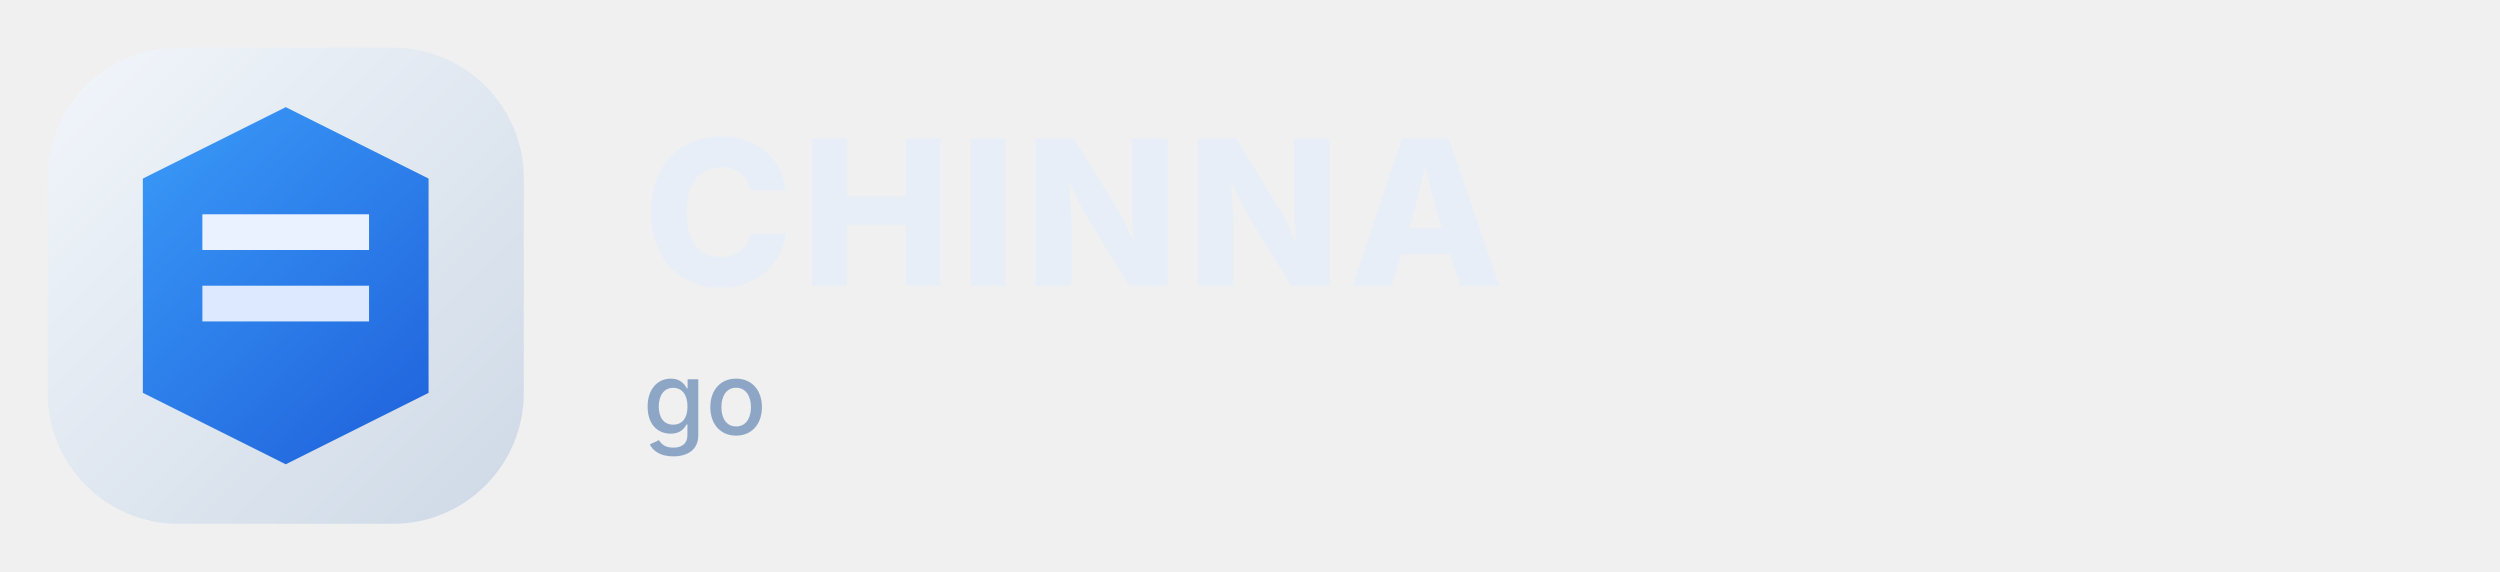
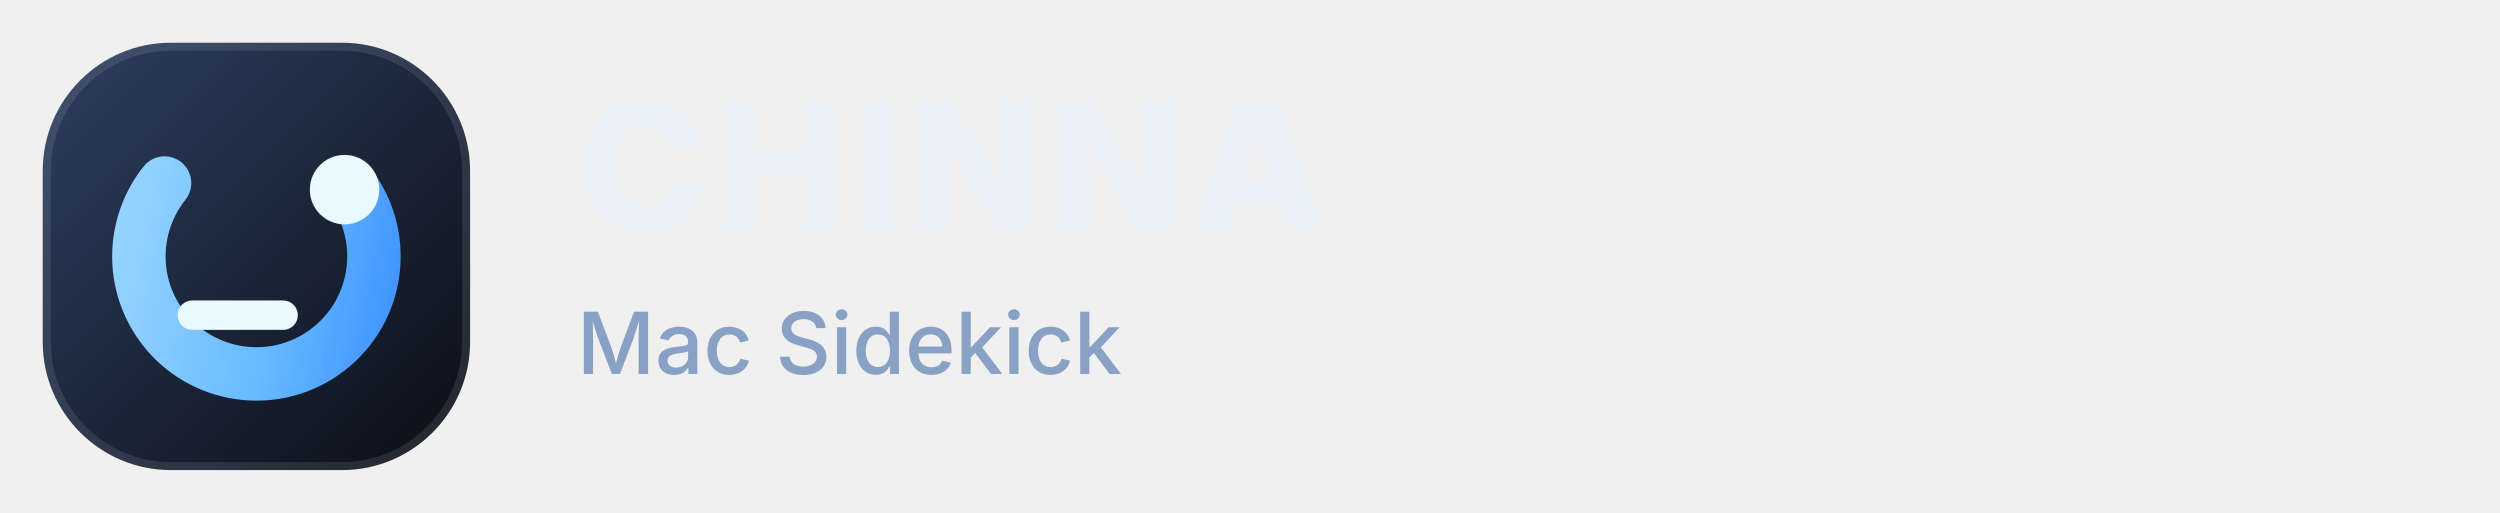
- <svg xmlns="http://www.w3.org/2000/svg" width="420" height="96" viewBox="0 0 420 96" fill="none">
+ <svg xmlns="http://www.w3.org/2000/svg" width="468" height="96" viewBox="0 0 468 96" fill="none">
  <defs>
-     <linearGradient id="g1" x1="8" y1="8" x2="88" y2="88" gradientUnits="userSpaceOnUse">
-       <stop stop-color="#F2F6FB" />
-       <stop offset="1" stop-color="#CED9E6" />
+     <linearGradient id="tile" x1="8" y1="8" x2="88" y2="88" gradientUnits="userSpaceOnUse">
+       <stop stop-color="#2D3F60" />
+       <stop offset="1" stop-color="#0A0E15" />
    </linearGradient>
-     <linearGradient id="g2" x1="24" y1="20" x2="76" y2="76" gradientUnits="userSpaceOnUse">
-       <stop stop-color="#3A9AF8" />
-       <stop offset="1" stop-color="#1E5FDA" />
+     <linearGradient id="mark" x1="20" y1="20" x2="76" y2="76" gradientUnits="userSpaceOnUse">
+       <stop stop-color="#A9DEFF" />
+       <stop offset="0.56" stop-color="#67BBFF" />
+       <stop offset="1" stop-color="#2E80FF" />
    </linearGradient>
  </defs>
-   <rect x="8" y="8" width="80" height="80" rx="22" fill="url(#g1)" />
-   <path d="M24 30L48 18L72 30V66L48 78L24 66V30Z" fill="url(#g2)" />
-   <path d="M34 36H62V42H34V36Z" fill="#EAF2FF" />
-   <path d="M34 48H62V54H34V48Z" fill="#DCE9FF" />
-   <text x="108" y="48" font-family="SF Pro Display, -apple-system, BlinkMacSystemFont, sans-serif" font-size="34" font-weight="760" fill="#E8EEF7" letter-spacing="1.2">CHINNA</text>
-   <text x="108" y="73" font-family="SF Pro Text, -apple-system, BlinkMacSystemFont, sans-serif" font-size="17" font-weight="520" fill="#8EA6C6">go</text>
+   <rect x="8" y="8" width="80" height="80" rx="24" fill="url(#tile)" />
+   <rect x="8.75" y="8.75" width="78.5" height="78.5" rx="23.25" stroke="#FFFFFF" stroke-opacity="0.1" stroke-width="1.5" />
+   <circle cx="48" cy="48" r="22" stroke="url(#mark)" stroke-width="10" stroke-linecap="round" stroke-dasharray="97 42" transform="rotate(-34 48 48)" />
+   <circle cx="64.5" cy="35.5" r="6.5" fill="#EAF8FF" />
+   <path d="M36 59H53" stroke="#EAF8FF" stroke-width="5.5" stroke-linecap="round" />
+   <text x="108" y="43" font-family="SF Pro Display, -apple-system, BlinkMacSystemFont, sans-serif" font-size="33" font-weight="760" fill="#EAF0F8" letter-spacing="1.1">CHINNA</text>
+   <text x="108" y="70" font-family="SF Pro Text, -apple-system, BlinkMacSystemFont, sans-serif" font-size="16" font-weight="540" fill="#89A1C4">Mac Sidekick</text>
</svg>
